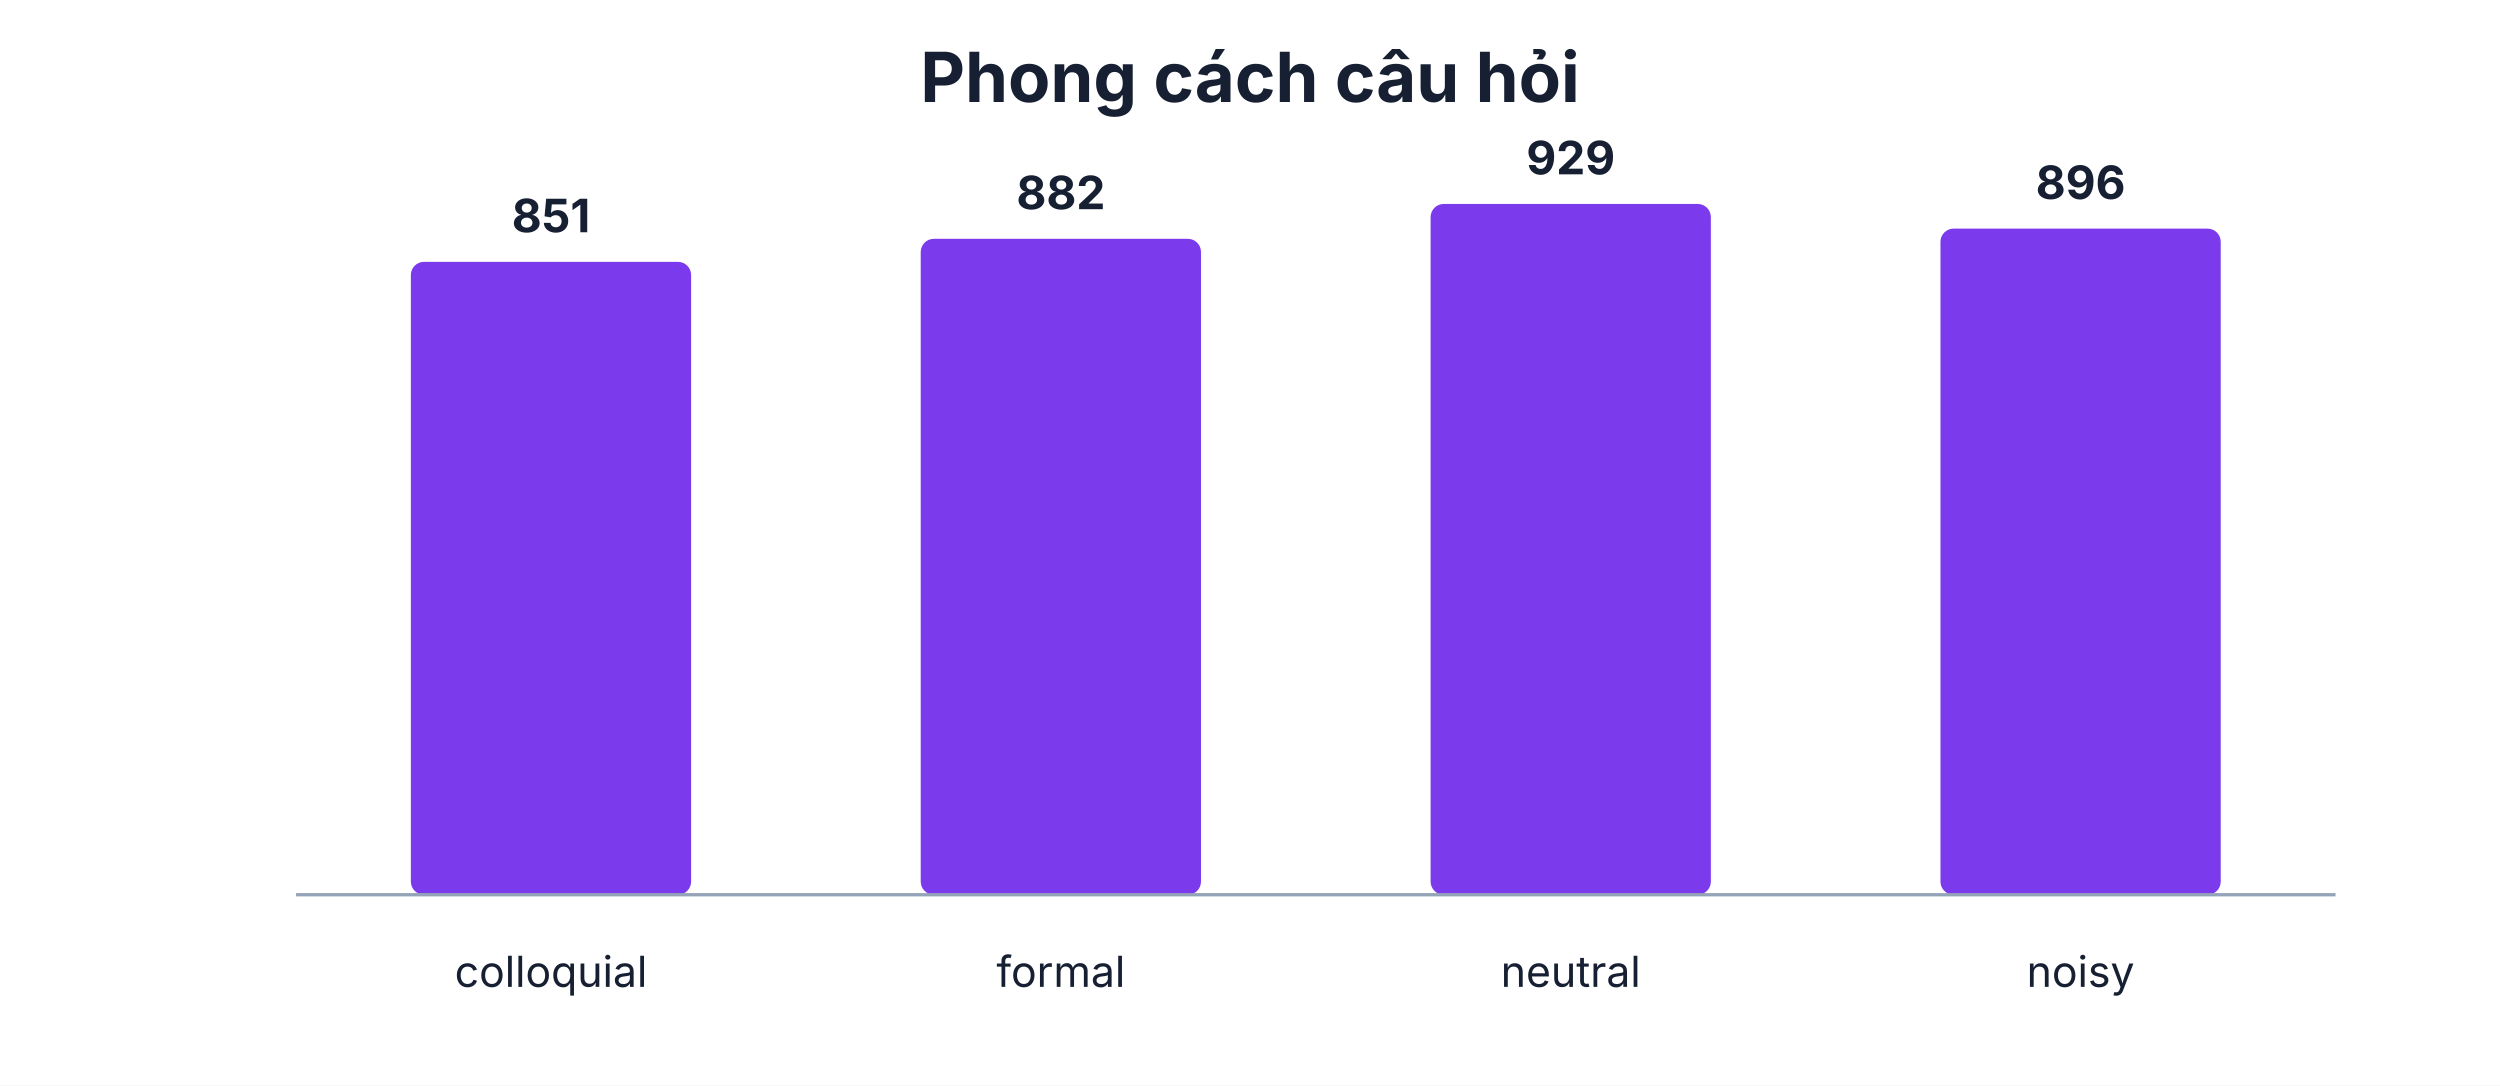
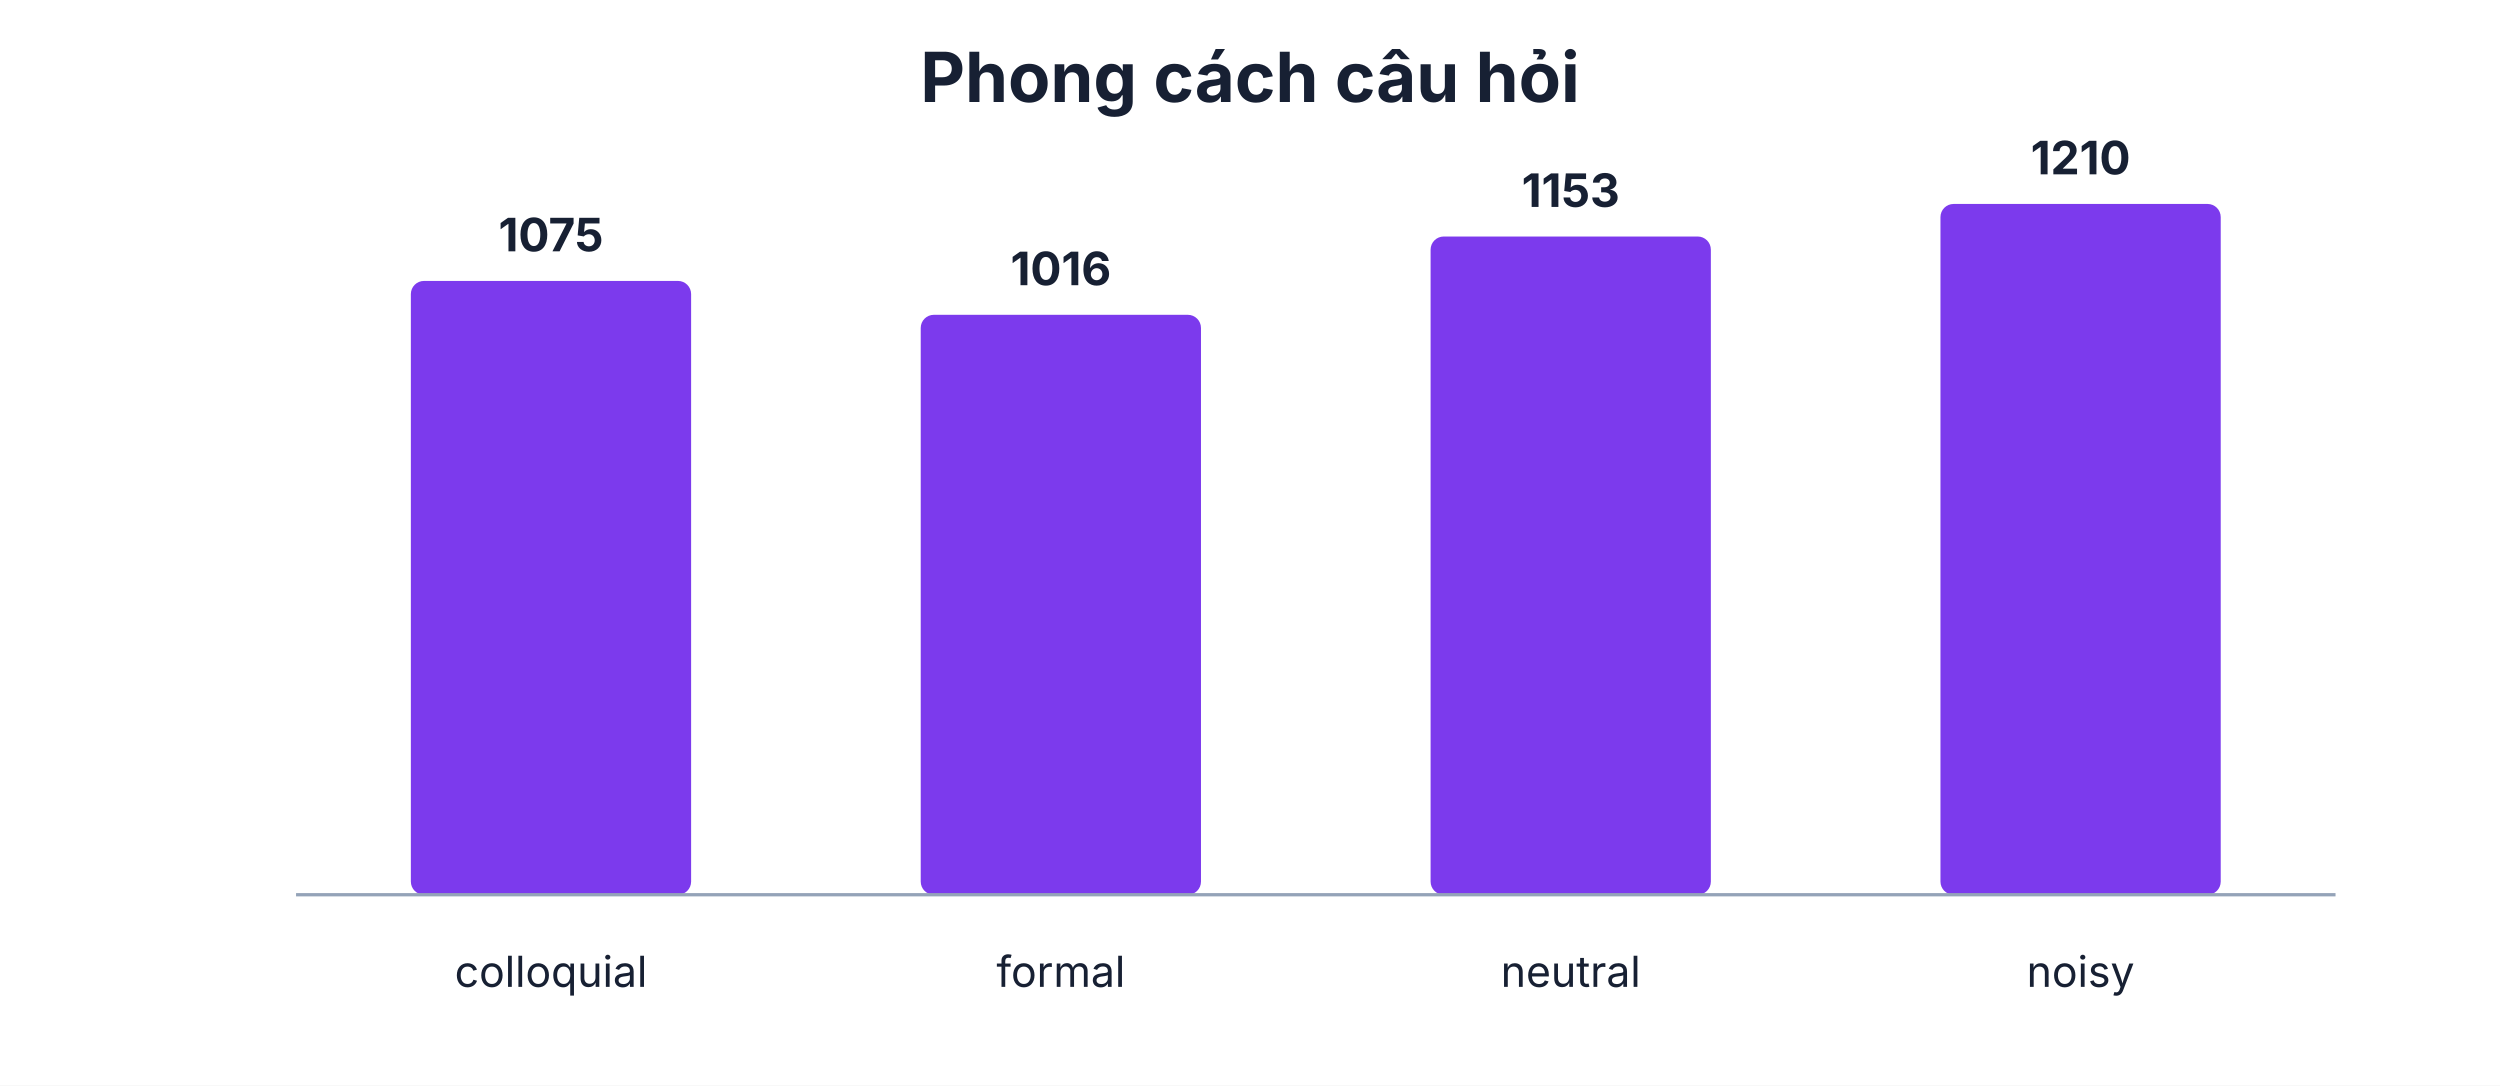
<svg xmlns="http://www.w3.org/2000/svg" width="760" height="330" viewBox="0 0 760 330" role="img" aria-label="Phong cách câu hỏi">
  <style>text{font-family:Inter,system-ui,sans-serif;fill:#172033}.title{font-size:21px;font-weight:700}.label{font-size:13px}.value{font-size:14px;font-weight:700}.small{font-size:11px;font-weight:600}.axis{stroke:#94a3b8;stroke-width:1}</style>
  <rect width="760" height="330" fill="#ffffff" />
  <text x="380.0" y="31" text-anchor="middle" class="title">Phong cách câu hỏi</text>
-   <rect x="124.9" y="79.6" width="85.2" height="192.4" rx="4" fill="#7c3aed" />
-   <text x="167.5" y="70.6" text-anchor="middle" class="value">851</text>
+   <rect x="124.9" y="85.4" width="85.2" height="186.6" rx="4" fill="#7c3aed" />
+   <text x="167.5" y="76.4" text-anchor="middle" class="value">1075</text>
  <text x="167.5" y="300" text-anchor="middle" class="label">colloquial</text>
-   <rect x="279.9" y="72.6" width="85.2" height="199.4" rx="4" fill="#7c3aed" />
-   <text x="322.5" y="63.6" text-anchor="middle" class="value">882</text>
+   <rect x="279.9" y="95.7" width="85.2" height="176.3" rx="4" fill="#7c3aed" />
+   <text x="322.5" y="86.7" text-anchor="middle" class="value">1016</text>
  <text x="322.5" y="300" text-anchor="middle" class="label">formal</text>
-   <rect x="434.9" y="62.0" width="85.2" height="210.0" rx="4" fill="#7c3aed" />
-   <text x="477.5" y="53.0" text-anchor="middle" class="value">929</text>
+   <rect x="434.9" y="71.9" width="85.2" height="200.1" rx="4" fill="#7c3aed" />
+   <text x="477.5" y="62.9" text-anchor="middle" class="value">1153</text>
  <text x="477.5" y="300" text-anchor="middle" class="label">neutral</text>
-   <rect x="589.9" y="69.5" width="85.2" height="202.5" rx="4" fill="#7c3aed" />
-   <text x="632.5" y="60.5" text-anchor="middle" class="value">896</text>
+   <rect x="589.9" y="62.0" width="85.2" height="210.0" rx="4" fill="#7c3aed" />
+   <text x="632.5" y="53.0" text-anchor="middle" class="value">1210</text>
  <text x="632.5" y="300" text-anchor="middle" class="label">noisy</text>
  <line x1="90" y1="272" x2="710" y2="272" class="axis" />
</svg>
